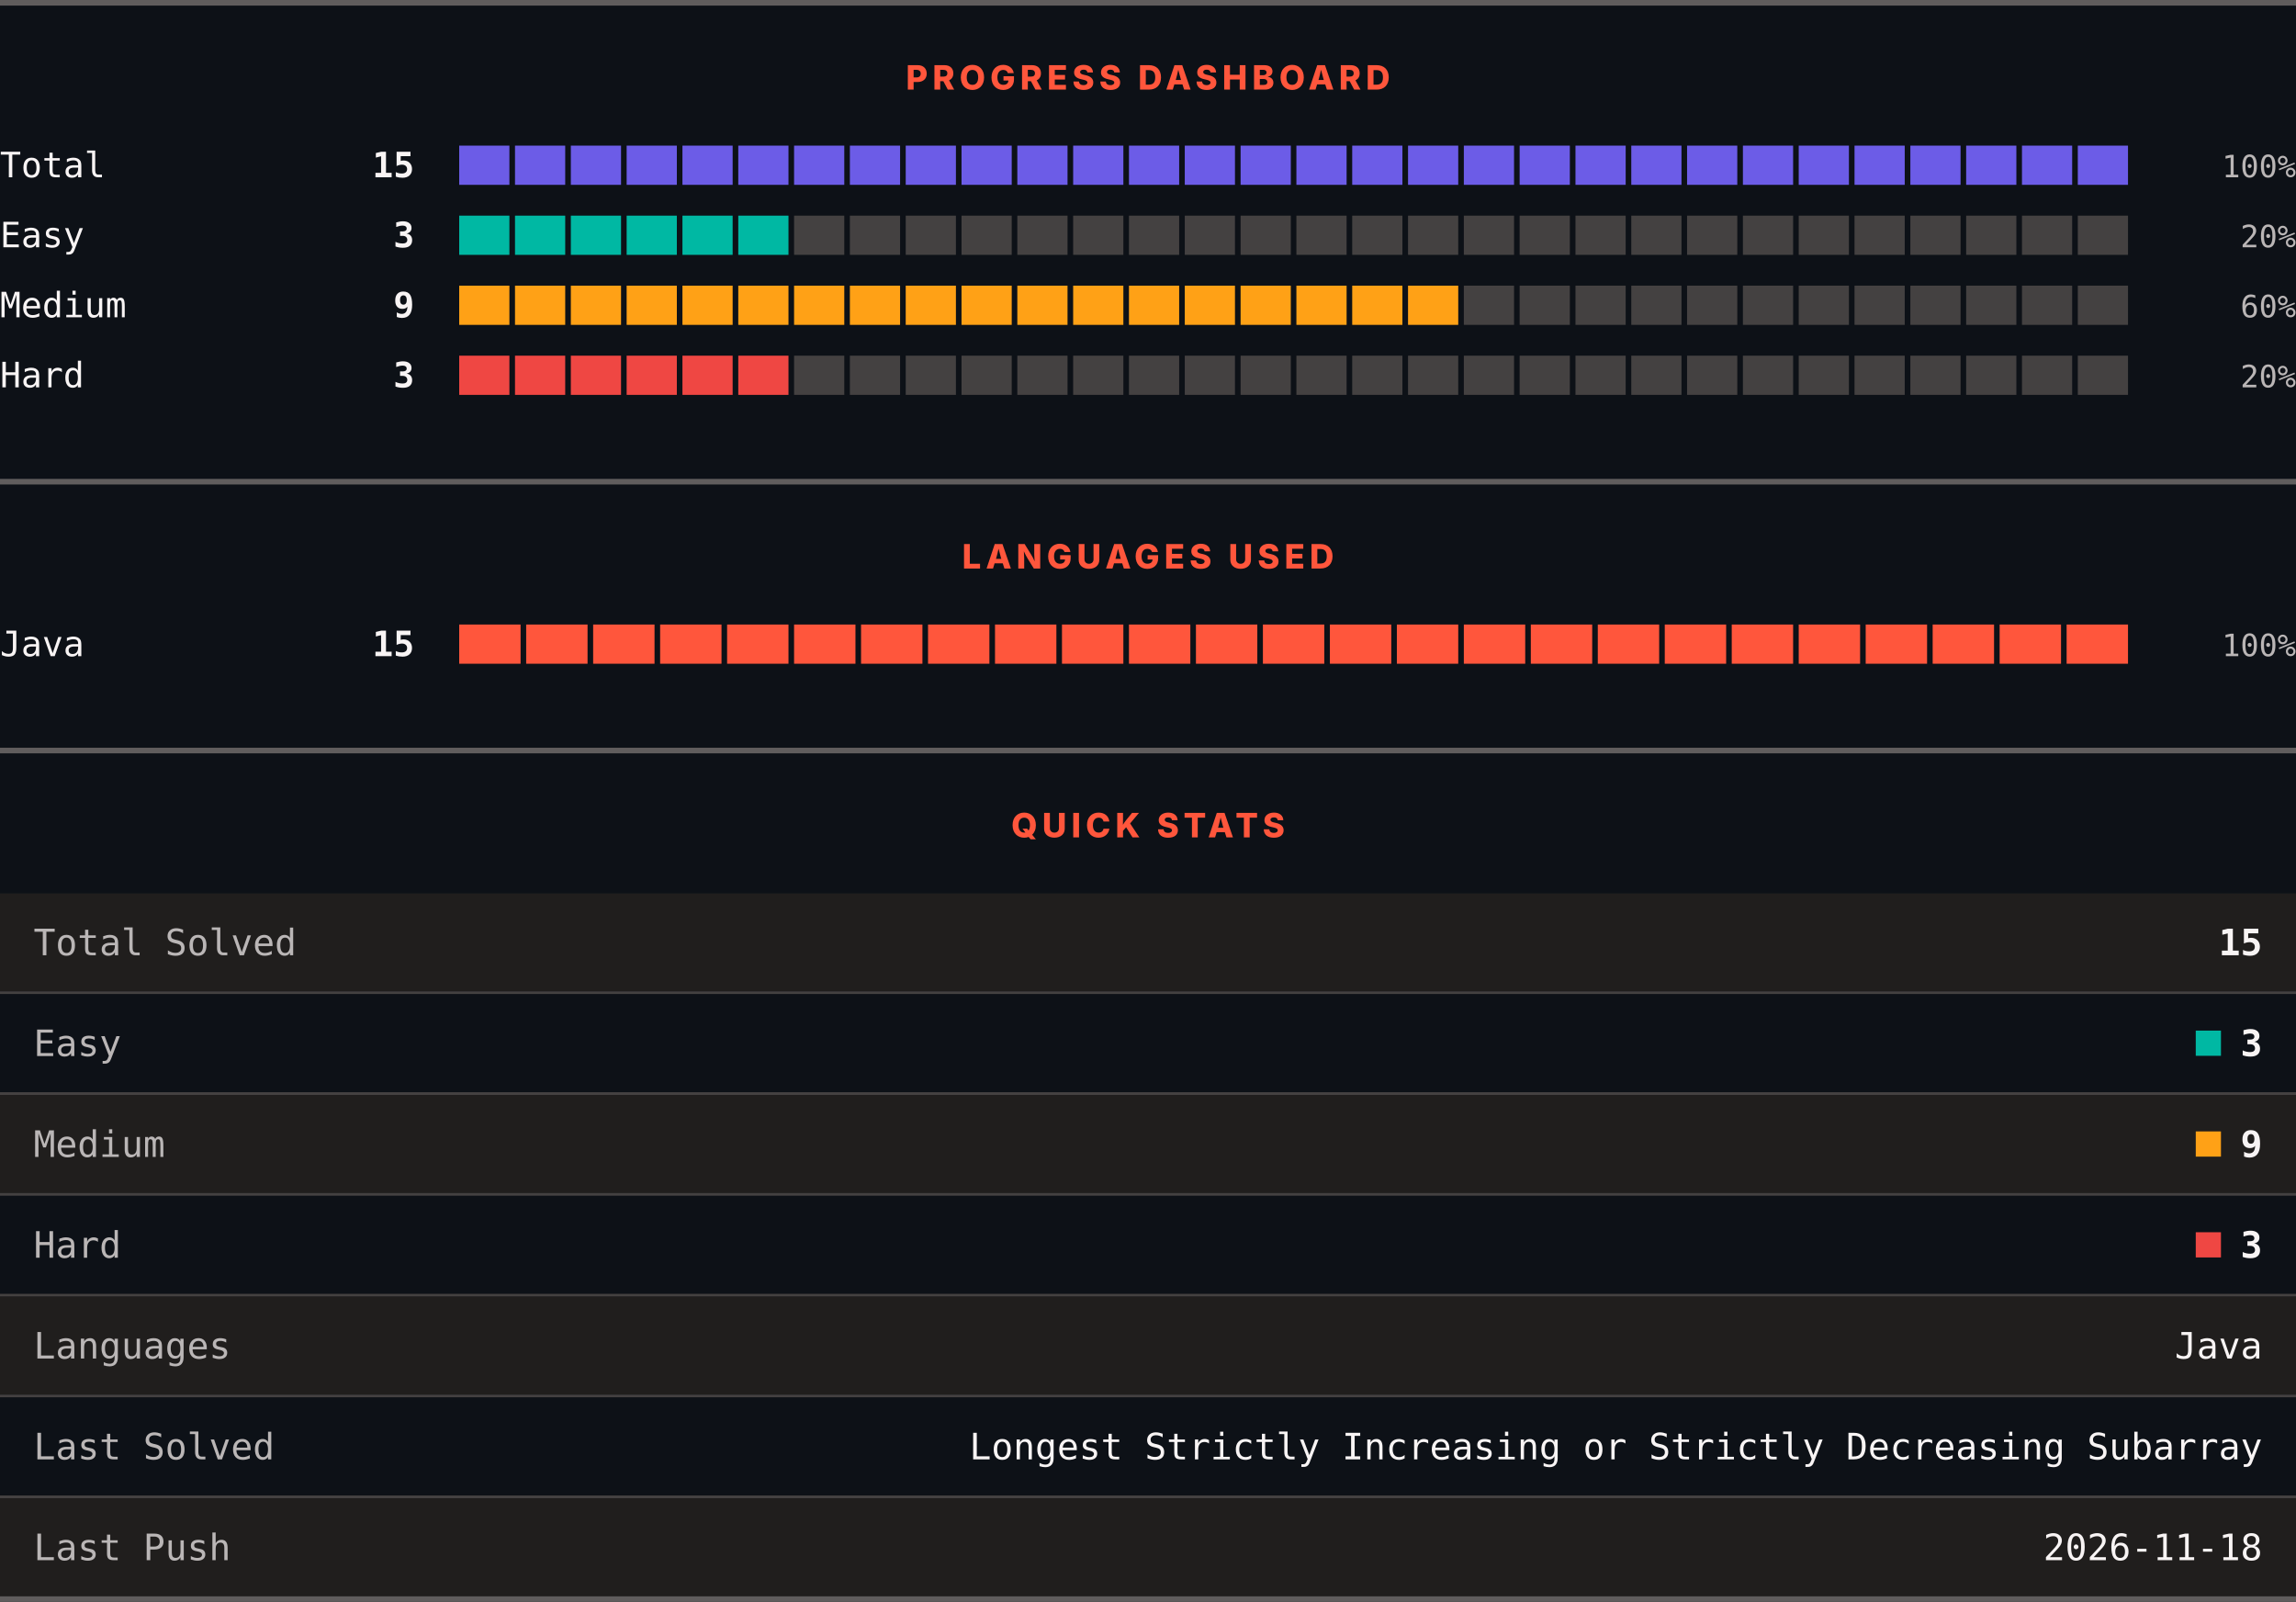
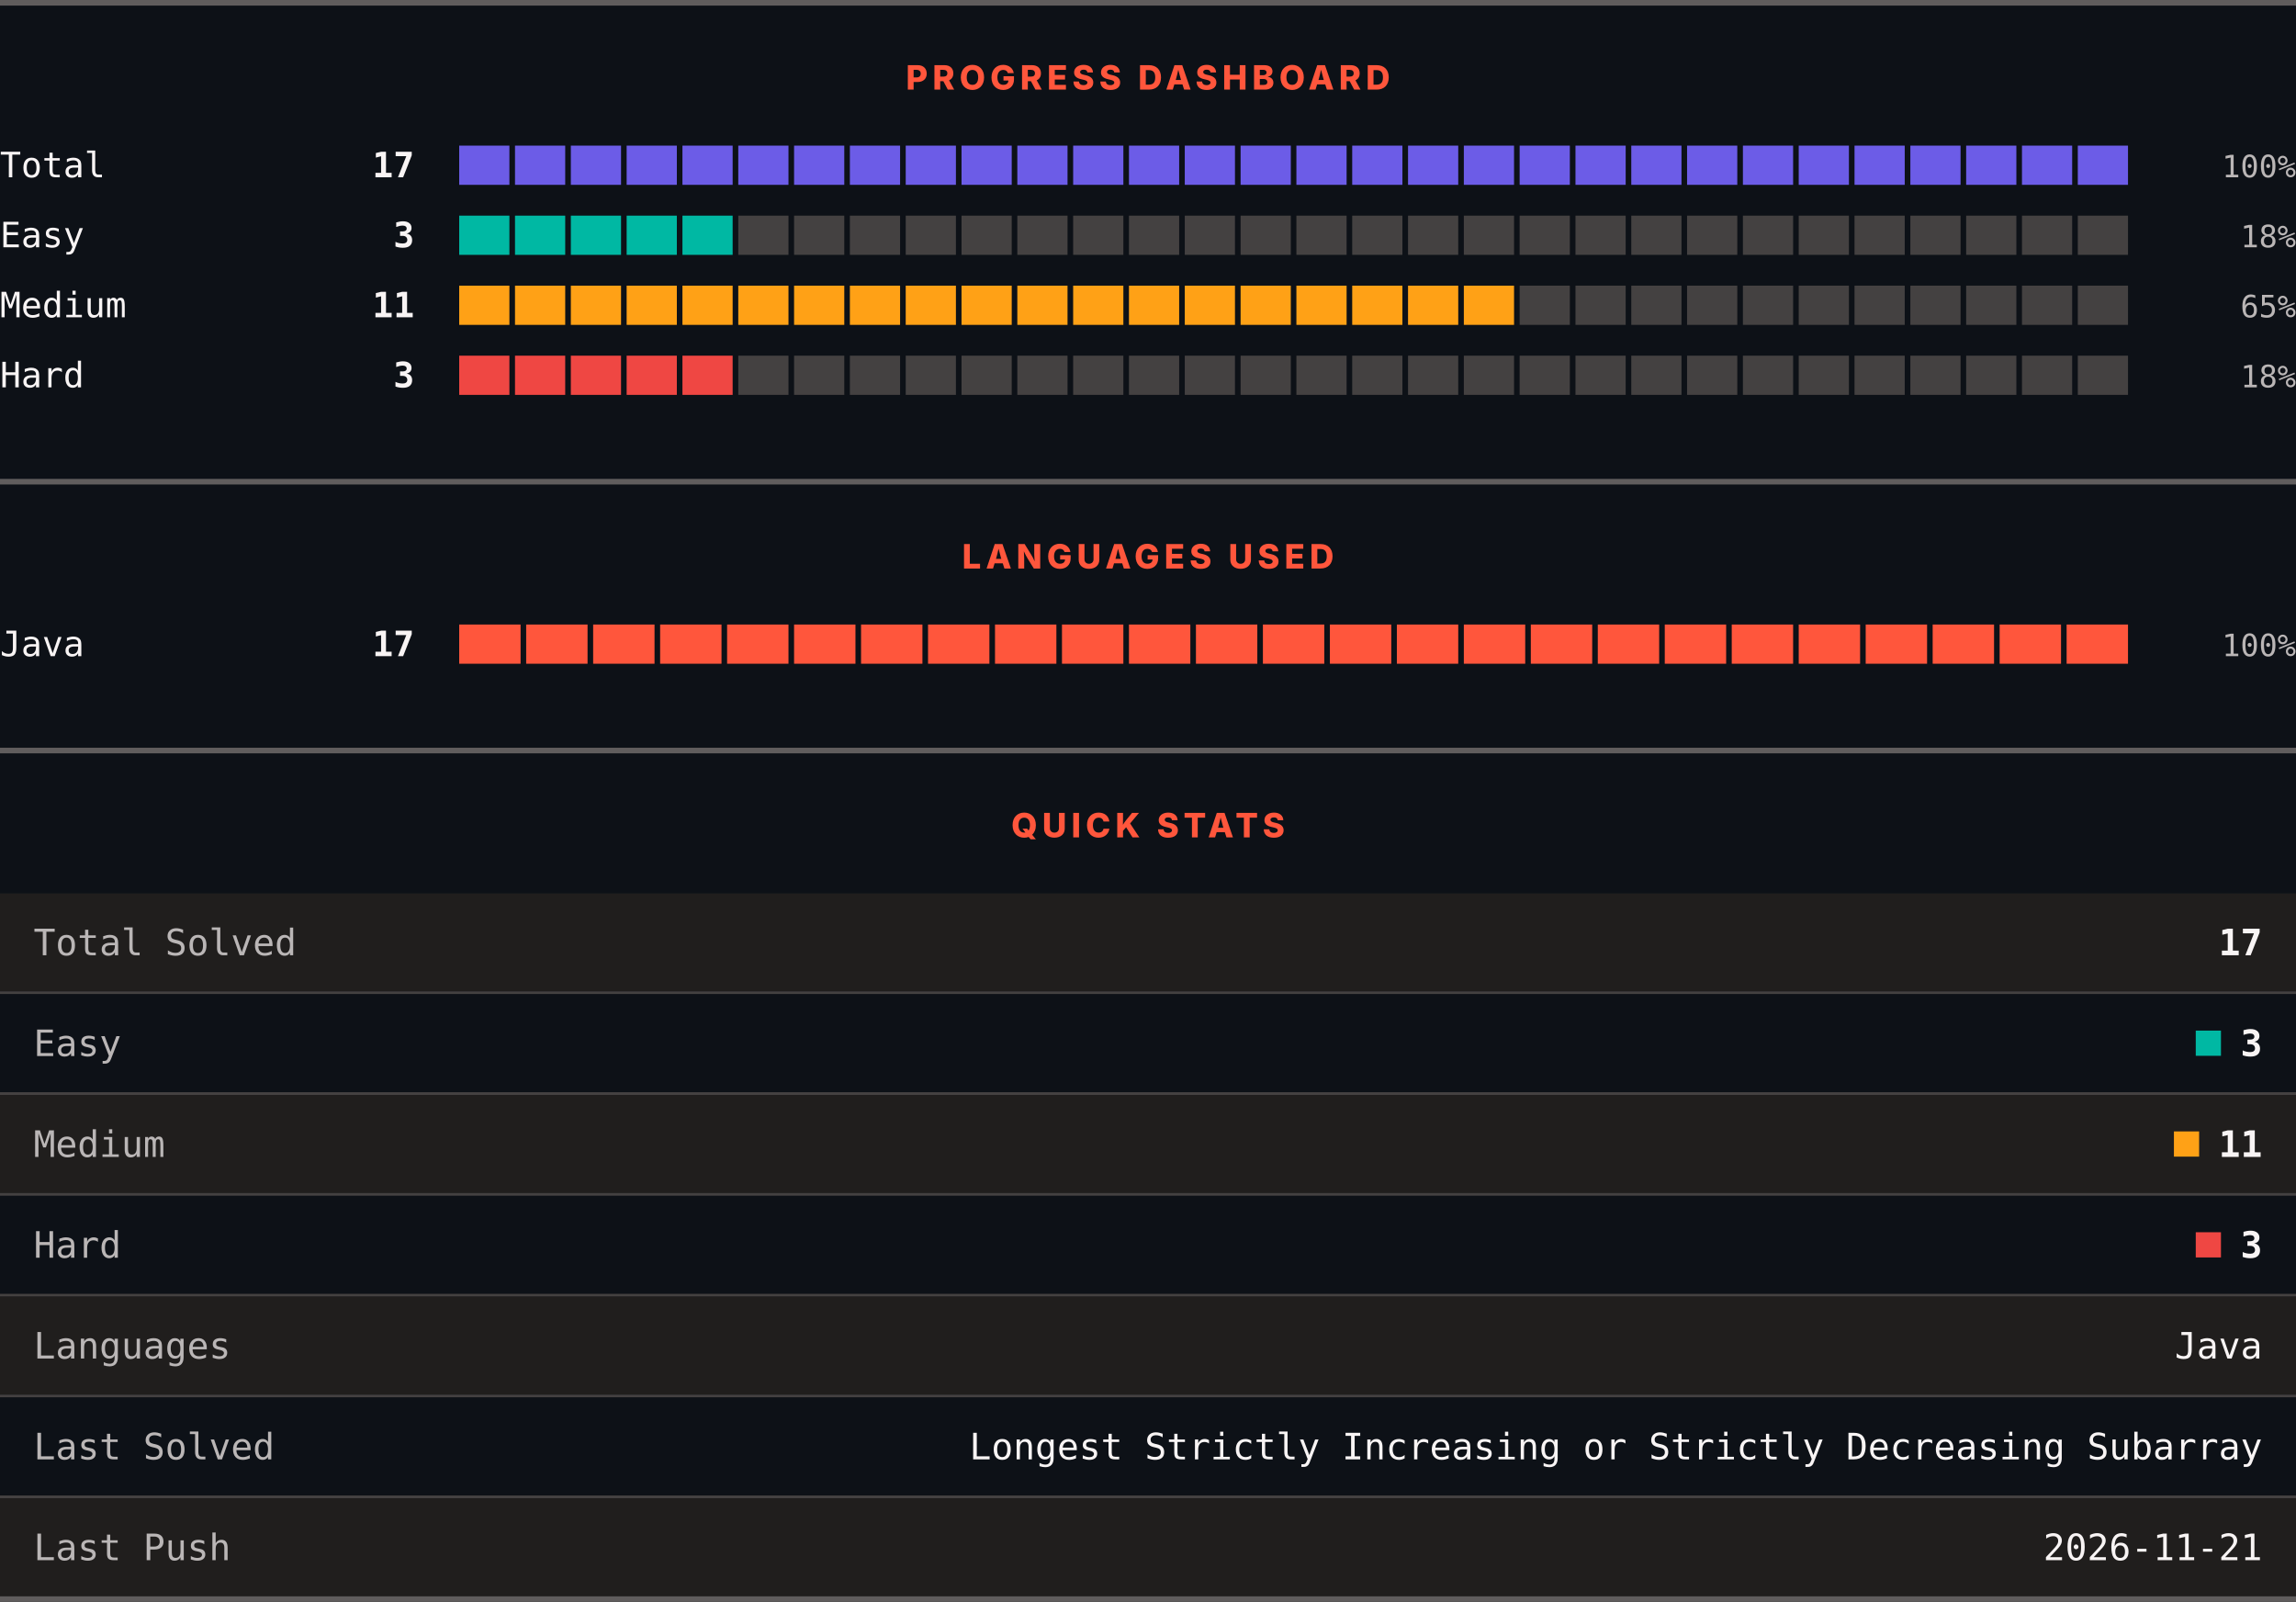
<svg xmlns="http://www.w3.org/2000/svg" width="820" height="572" viewBox="0 0 820 572" role="img" aria-label="LeetCode progress, languages and quick stats">
  <rect width="820" height="572" fill="#0d1117" />
  <rect x="0" y="0" width="820" height="2" fill="#605d5d" />
  <text x="410" y="32" text-anchor="middle" font-family="Archivo, system-ui, -apple-system, Segoe UI, sans-serif" font-size="12" font-weight="800" letter-spacing="1.68" fill="#ff563c">PROGRESS DASHBOARD</text>
  <text x="0" y="63.3" font-family="ui-monospace, SFMono-Regular, Menlo, Consolas, monospace" font-size="12.5" fill="#f8f4f4">Total</text>
-   <text x="148" y="63.3" text-anchor="end" font-family="ui-monospace, SFMono-Regular, Menlo, Consolas, monospace" font-size="12.5" font-weight="700" fill="#f8f4f4">15</text>
+   <text x="148" y="63.3" text-anchor="end" font-family="ui-monospace, SFMono-Regular, Menlo, Consolas, monospace" font-size="12.5" font-weight="700" fill="#f8f4f4">17</text>
  <rect x="164.00" y="52" width="17.93" height="14" fill="#6c5ce7" />
  <rect x="183.93" y="52" width="17.93" height="14" fill="#6c5ce7" />
  <rect x="203.87" y="52" width="17.93" height="14" fill="#6c5ce7" />
  <rect x="223.80" y="52" width="17.93" height="14" fill="#6c5ce7" />
  <rect x="243.73" y="52" width="17.93" height="14" fill="#6c5ce7" />
  <rect x="263.67" y="52" width="17.93" height="14" fill="#6c5ce7" />
  <rect x="283.60" y="52" width="17.93" height="14" fill="#6c5ce7" />
  <rect x="303.53" y="52" width="17.93" height="14" fill="#6c5ce7" />
  <rect x="323.47" y="52" width="17.93" height="14" fill="#6c5ce7" />
  <rect x="343.40" y="52" width="17.93" height="14" fill="#6c5ce7" />
  <rect x="363.33" y="52" width="17.93" height="14" fill="#6c5ce7" />
  <rect x="383.27" y="52" width="17.93" height="14" fill="#6c5ce7" />
  <rect x="403.20" y="52" width="17.93" height="14" fill="#6c5ce7" />
  <rect x="423.13" y="52" width="17.93" height="14" fill="#6c5ce7" />
  <rect x="443.07" y="52" width="17.93" height="14" fill="#6c5ce7" />
  <rect x="463.00" y="52" width="17.93" height="14" fill="#6c5ce7" />
  <rect x="482.93" y="52" width="17.93" height="14" fill="#6c5ce7" />
  <rect x="502.87" y="52" width="17.93" height="14" fill="#6c5ce7" />
  <rect x="522.80" y="52" width="17.93" height="14" fill="#6c5ce7" />
  <rect x="542.73" y="52" width="17.93" height="14" fill="#6c5ce7" />
  <rect x="562.67" y="52" width="17.93" height="14" fill="#6c5ce7" />
  <rect x="582.60" y="52" width="17.93" height="14" fill="#6c5ce7" />
  <rect x="602.53" y="52" width="17.93" height="14" fill="#6c5ce7" />
  <rect x="622.47" y="52" width="17.93" height="14" fill="#6c5ce7" />
  <rect x="642.40" y="52" width="17.93" height="14" fill="#6c5ce7" />
  <rect x="662.33" y="52" width="17.93" height="14" fill="#6c5ce7" />
  <rect x="682.27" y="52" width="17.93" height="14" fill="#6c5ce7" />
  <rect x="702.20" y="52" width="17.93" height="14" fill="#6c5ce7" />
  <rect x="722.13" y="52" width="17.93" height="14" fill="#6c5ce7" />
  <rect x="742.07" y="52" width="17.93" height="14" fill="#6c5ce7" />
  <text x="820" y="63.3" text-anchor="end" font-family="ui-monospace, SFMono-Regular, Menlo, Consolas, monospace" font-size="11" fill="#bab6b6">100%</text>
  <text x="0" y="88.3" font-family="ui-monospace, SFMono-Regular, Menlo, Consolas, monospace" font-size="12.5" fill="#f8f4f4">Easy</text>
  <text x="148" y="88.3" text-anchor="end" font-family="ui-monospace, SFMono-Regular, Menlo, Consolas, monospace" font-size="12.5" font-weight="700" fill="#f8f4f4">3</text>
  <rect x="164.00" y="77" width="17.93" height="14" fill="#00b8a3" />
  <rect x="183.93" y="77" width="17.93" height="14" fill="#00b8a3" />
  <rect x="203.87" y="77" width="17.93" height="14" fill="#00b8a3" />
  <rect x="223.80" y="77" width="17.93" height="14" fill="#00b8a3" />
  <rect x="243.73" y="77" width="17.93" height="14" fill="#00b8a3" />
-   <rect x="263.67" y="77" width="17.93" height="14" fill="#00b8a3" />
+   <rect x="263.67" y="77" width="17.93" height="14" fill="#444141" />
  <rect x="283.60" y="77" width="17.93" height="14" fill="#444141" />
  <rect x="303.53" y="77" width="17.93" height="14" fill="#444141" />
  <rect x="323.47" y="77" width="17.93" height="14" fill="#444141" />
  <rect x="343.40" y="77" width="17.93" height="14" fill="#444141" />
  <rect x="363.33" y="77" width="17.93" height="14" fill="#444141" />
  <rect x="383.27" y="77" width="17.93" height="14" fill="#444141" />
  <rect x="403.20" y="77" width="17.93" height="14" fill="#444141" />
  <rect x="423.13" y="77" width="17.93" height="14" fill="#444141" />
  <rect x="443.07" y="77" width="17.93" height="14" fill="#444141" />
  <rect x="463.00" y="77" width="17.93" height="14" fill="#444141" />
  <rect x="482.93" y="77" width="17.93" height="14" fill="#444141" />
  <rect x="502.87" y="77" width="17.93" height="14" fill="#444141" />
  <rect x="522.80" y="77" width="17.93" height="14" fill="#444141" />
  <rect x="542.73" y="77" width="17.93" height="14" fill="#444141" />
  <rect x="562.67" y="77" width="17.93" height="14" fill="#444141" />
  <rect x="582.60" y="77" width="17.93" height="14" fill="#444141" />
  <rect x="602.53" y="77" width="17.93" height="14" fill="#444141" />
  <rect x="622.47" y="77" width="17.93" height="14" fill="#444141" />
  <rect x="642.40" y="77" width="17.93" height="14" fill="#444141" />
  <rect x="662.33" y="77" width="17.93" height="14" fill="#444141" />
  <rect x="682.27" y="77" width="17.93" height="14" fill="#444141" />
  <rect x="702.20" y="77" width="17.93" height="14" fill="#444141" />
  <rect x="722.13" y="77" width="17.93" height="14" fill="#444141" />
  <rect x="742.07" y="77" width="17.93" height="14" fill="#444141" />
-   <text x="820" y="88.3" text-anchor="end" font-family="ui-monospace, SFMono-Regular, Menlo, Consolas, monospace" font-size="11" fill="#bab6b6">20%</text>
+   <text x="820" y="88.3" text-anchor="end" font-family="ui-monospace, SFMono-Regular, Menlo, Consolas, monospace" font-size="11" fill="#bab6b6">18%</text>
  <text x="0" y="113.3" font-family="ui-monospace, SFMono-Regular, Menlo, Consolas, monospace" font-size="12.5" fill="#f8f4f4">Medium</text>
-   <text x="148" y="113.3" text-anchor="end" font-family="ui-monospace, SFMono-Regular, Menlo, Consolas, monospace" font-size="12.5" font-weight="700" fill="#f8f4f4">9</text>
+   <text x="148" y="113.3" text-anchor="end" font-family="ui-monospace, SFMono-Regular, Menlo, Consolas, monospace" font-size="12.5" font-weight="700" fill="#f8f4f4">11</text>
  <rect x="164.00" y="102" width="17.93" height="14" fill="#ffa116" />
  <rect x="183.93" y="102" width="17.93" height="14" fill="#ffa116" />
  <rect x="203.87" y="102" width="17.93" height="14" fill="#ffa116" />
  <rect x="223.80" y="102" width="17.93" height="14" fill="#ffa116" />
  <rect x="243.73" y="102" width="17.93" height="14" fill="#ffa116" />
  <rect x="263.67" y="102" width="17.93" height="14" fill="#ffa116" />
  <rect x="283.60" y="102" width="17.93" height="14" fill="#ffa116" />
  <rect x="303.53" y="102" width="17.93" height="14" fill="#ffa116" />
  <rect x="323.47" y="102" width="17.93" height="14" fill="#ffa116" />
  <rect x="343.40" y="102" width="17.93" height="14" fill="#ffa116" />
  <rect x="363.33" y="102" width="17.93" height="14" fill="#ffa116" />
  <rect x="383.27" y="102" width="17.93" height="14" fill="#ffa116" />
  <rect x="403.20" y="102" width="17.93" height="14" fill="#ffa116" />
  <rect x="423.13" y="102" width="17.93" height="14" fill="#ffa116" />
  <rect x="443.07" y="102" width="17.93" height="14" fill="#ffa116" />
  <rect x="463.00" y="102" width="17.93" height="14" fill="#ffa116" />
  <rect x="482.93" y="102" width="17.93" height="14" fill="#ffa116" />
  <rect x="502.87" y="102" width="17.93" height="14" fill="#ffa116" />
-   <rect x="522.80" y="102" width="17.93" height="14" fill="#444141" />
+   <rect x="522.80" y="102" width="17.93" height="14" fill="#ffa116" />
  <rect x="542.73" y="102" width="17.93" height="14" fill="#444141" />
  <rect x="562.67" y="102" width="17.93" height="14" fill="#444141" />
  <rect x="582.60" y="102" width="17.93" height="14" fill="#444141" />
  <rect x="602.53" y="102" width="17.93" height="14" fill="#444141" />
  <rect x="622.47" y="102" width="17.93" height="14" fill="#444141" />
  <rect x="642.40" y="102" width="17.93" height="14" fill="#444141" />
  <rect x="662.33" y="102" width="17.93" height="14" fill="#444141" />
  <rect x="682.27" y="102" width="17.93" height="14" fill="#444141" />
  <rect x="702.20" y="102" width="17.93" height="14" fill="#444141" />
  <rect x="722.13" y="102" width="17.93" height="14" fill="#444141" />
  <rect x="742.07" y="102" width="17.93" height="14" fill="#444141" />
-   <text x="820" y="113.3" text-anchor="end" font-family="ui-monospace, SFMono-Regular, Menlo, Consolas, monospace" font-size="11" fill="#bab6b6">60%</text>
+   <text x="820" y="113.3" text-anchor="end" font-family="ui-monospace, SFMono-Regular, Menlo, Consolas, monospace" font-size="11" fill="#bab6b6">65%</text>
  <text x="0" y="138.3" font-family="ui-monospace, SFMono-Regular, Menlo, Consolas, monospace" font-size="12.5" fill="#f8f4f4">Hard</text>
  <text x="148" y="138.3" text-anchor="end" font-family="ui-monospace, SFMono-Regular, Menlo, Consolas, monospace" font-size="12.5" font-weight="700" fill="#f8f4f4">3</text>
  <rect x="164.00" y="127" width="17.93" height="14" fill="#ef4743" />
  <rect x="183.93" y="127" width="17.93" height="14" fill="#ef4743" />
  <rect x="203.87" y="127" width="17.93" height="14" fill="#ef4743" />
  <rect x="223.80" y="127" width="17.93" height="14" fill="#ef4743" />
  <rect x="243.73" y="127" width="17.93" height="14" fill="#ef4743" />
-   <rect x="263.67" y="127" width="17.93" height="14" fill="#ef4743" />
+   <rect x="263.67" y="127" width="17.93" height="14" fill="#444141" />
  <rect x="283.60" y="127" width="17.93" height="14" fill="#444141" />
  <rect x="303.53" y="127" width="17.93" height="14" fill="#444141" />
  <rect x="323.47" y="127" width="17.93" height="14" fill="#444141" />
  <rect x="343.40" y="127" width="17.93" height="14" fill="#444141" />
  <rect x="363.33" y="127" width="17.93" height="14" fill="#444141" />
  <rect x="383.27" y="127" width="17.93" height="14" fill="#444141" />
  <rect x="403.20" y="127" width="17.93" height="14" fill="#444141" />
  <rect x="423.13" y="127" width="17.93" height="14" fill="#444141" />
  <rect x="443.07" y="127" width="17.93" height="14" fill="#444141" />
  <rect x="463.00" y="127" width="17.93" height="14" fill="#444141" />
  <rect x="482.93" y="127" width="17.93" height="14" fill="#444141" />
  <rect x="502.87" y="127" width="17.93" height="14" fill="#444141" />
  <rect x="522.80" y="127" width="17.93" height="14" fill="#444141" />
  <rect x="542.73" y="127" width="17.93" height="14" fill="#444141" />
  <rect x="562.67" y="127" width="17.93" height="14" fill="#444141" />
  <rect x="582.60" y="127" width="17.93" height="14" fill="#444141" />
  <rect x="602.53" y="127" width="17.93" height="14" fill="#444141" />
  <rect x="622.47" y="127" width="17.93" height="14" fill="#444141" />
  <rect x="642.40" y="127" width="17.93" height="14" fill="#444141" />
  <rect x="662.33" y="127" width="17.93" height="14" fill="#444141" />
  <rect x="682.27" y="127" width="17.93" height="14" fill="#444141" />
  <rect x="702.20" y="127" width="17.93" height="14" fill="#444141" />
  <rect x="722.13" y="127" width="17.93" height="14" fill="#444141" />
  <rect x="742.07" y="127" width="17.93" height="14" fill="#444141" />
-   <text x="820" y="138.3" text-anchor="end" font-family="ui-monospace, SFMono-Regular, Menlo, Consolas, monospace" font-size="11" fill="#bab6b6">20%</text>
+   <text x="820" y="138.3" text-anchor="end" font-family="ui-monospace, SFMono-Regular, Menlo, Consolas, monospace" font-size="11" fill="#bab6b6">18%</text>
  <rect x="0" y="171" width="820" height="2" fill="#605d5d" />
  <text x="410" y="203" text-anchor="middle" font-family="Archivo, system-ui, -apple-system, Segoe UI, sans-serif" font-size="12" font-weight="800" letter-spacing="1.68" fill="#ff563c">LANGUAGES USED</text>
  <text x="0" y="234.3" font-family="ui-monospace, SFMono-Regular, Menlo, Consolas, monospace" font-size="12.5" fill="#f8f4f4">Java</text>
-   <text x="148" y="234.3" text-anchor="end" font-family="ui-monospace, SFMono-Regular, Menlo, Consolas, monospace" font-size="12.5" font-weight="700" fill="#f8f4f4">15</text>
+   <text x="148" y="234.3" text-anchor="end" font-family="ui-monospace, SFMono-Regular, Menlo, Consolas, monospace" font-size="12.5" font-weight="700" fill="#f8f4f4">17</text>
  <rect x="164.00" y="223" width="21.92" height="14" fill="#ff563c" />
  <rect x="187.92" y="223" width="21.92" height="14" fill="#ff563c" />
  <rect x="211.84" y="223" width="21.92" height="14" fill="#ff563c" />
  <rect x="235.76" y="223" width="21.92" height="14" fill="#ff563c" />
  <rect x="259.68" y="223" width="21.92" height="14" fill="#ff563c" />
  <rect x="283.60" y="223" width="21.92" height="14" fill="#ff563c" />
  <rect x="307.52" y="223" width="21.92" height="14" fill="#ff563c" />
  <rect x="331.44" y="223" width="21.92" height="14" fill="#ff563c" />
  <rect x="355.36" y="223" width="21.92" height="14" fill="#ff563c" />
  <rect x="379.28" y="223" width="21.92" height="14" fill="#ff563c" />
  <rect x="403.20" y="223" width="21.92" height="14" fill="#ff563c" />
  <rect x="427.12" y="223" width="21.92" height="14" fill="#ff563c" />
  <rect x="451.04" y="223" width="21.92" height="14" fill="#ff563c" />
  <rect x="474.96" y="223" width="21.92" height="14" fill="#ff563c" />
  <rect x="498.88" y="223" width="21.92" height="14" fill="#ff563c" />
  <rect x="522.80" y="223" width="21.92" height="14" fill="#ff563c" />
  <rect x="546.72" y="223" width="21.92" height="14" fill="#ff563c" />
  <rect x="570.64" y="223" width="21.92" height="14" fill="#ff563c" />
  <rect x="594.56" y="223" width="21.92" height="14" fill="#ff563c" />
  <rect x="618.48" y="223" width="21.92" height="14" fill="#ff563c" />
  <rect x="642.40" y="223" width="21.92" height="14" fill="#ff563c" />
  <rect x="666.32" y="223" width="21.92" height="14" fill="#ff563c" />
  <rect x="690.24" y="223" width="21.92" height="14" fill="#ff563c" />
  <rect x="714.16" y="223" width="21.92" height="14" fill="#ff563c" />
  <rect x="738.08" y="223" width="21.92" height="14" fill="#ff563c" />
  <text x="820" y="234.3" text-anchor="end" font-family="ui-monospace, SFMono-Regular, Menlo, Consolas, monospace" font-size="11" fill="#bab6b6">100%</text>
  <rect x="0" y="267" width="820" height="2" fill="#605d5d" />
  <text x="410" y="299" text-anchor="middle" font-family="Archivo, system-ui, -apple-system, Segoe UI, sans-serif" font-size="12" font-weight="800" letter-spacing="1.68" fill="#ff563c">QUICK STATS</text>
  <rect x="0" y="319" width="820" height="35" fill="#201e1d" />
  <text x="12" y="341.1" font-family="ui-monospace, SFMono-Regular, Menlo, Consolas, monospace" font-size="13" fill="#bab6b6">Total Solved</text>
-   <text x="808" y="341.1" text-anchor="end" font-family="ui-monospace, SFMono-Regular, Menlo, Consolas, monospace" font-size="13" font-weight="700" fill="#f8f4f4">15</text>
+   <text x="808" y="341.1" text-anchor="end" font-family="ui-monospace, SFMono-Regular, Menlo, Consolas, monospace" font-size="13" font-weight="700" fill="#f8f4f4">17</text>
  <rect x="0" y="354" width="820" height="1" fill="#444141" />
  <rect x="0" y="355" width="820" height="35" fill="#0d1117" />
  <text x="12" y="377.1" font-family="ui-monospace, SFMono-Regular, Menlo, Consolas, monospace" font-size="13" fill="#bab6b6">Easy</text>
  <rect x="784.2" y="368" width="9" height="9" fill="#00b8a3" />
  <text x="808" y="377.1" text-anchor="end" font-family="ui-monospace, SFMono-Regular, Menlo, Consolas, monospace" font-size="13" font-weight="700" fill="#f8f4f4">3</text>
  <rect x="0" y="390" width="820" height="1" fill="#444141" />
  <rect x="0" y="391" width="820" height="35" fill="#201e1d" />
  <text x="12" y="413.1" font-family="ui-monospace, SFMono-Regular, Menlo, Consolas, monospace" font-size="13" fill="#bab6b6">Medium</text>
-   <rect x="784.2" y="404" width="9" height="9" fill="#ffa116" />
-   <text x="808" y="413.1" text-anchor="end" font-family="ui-monospace, SFMono-Regular, Menlo, Consolas, monospace" font-size="13" font-weight="700" fill="#f8f4f4">9</text>
+   <rect x="776.4" y="404" width="9" height="9" fill="#ffa116" />
+   <text x="808" y="413.1" text-anchor="end" font-family="ui-monospace, SFMono-Regular, Menlo, Consolas, monospace" font-size="13" font-weight="700" fill="#f8f4f4">11</text>
  <rect x="0" y="426" width="820" height="1" fill="#444141" />
  <rect x="0" y="427" width="820" height="35" fill="#0d1117" />
  <text x="12" y="449.1" font-family="ui-monospace, SFMono-Regular, Menlo, Consolas, monospace" font-size="13" fill="#bab6b6">Hard</text>
  <rect x="784.2" y="440" width="9" height="9" fill="#ef4743" />
  <text x="808" y="449.1" text-anchor="end" font-family="ui-monospace, SFMono-Regular, Menlo, Consolas, monospace" font-size="13" font-weight="700" fill="#f8f4f4">3</text>
  <rect x="0" y="462" width="820" height="1" fill="#444141" />
  <rect x="0" y="463" width="820" height="35" fill="#201e1d" />
  <text x="12" y="485.1" font-family="ui-monospace, SFMono-Regular, Menlo, Consolas, monospace" font-size="13" fill="#bab6b6">Languages</text>
  <text x="808" y="485.1" text-anchor="end" font-family="ui-monospace, SFMono-Regular, Menlo, Consolas, monospace" font-size="13" fill="#f8f4f4">Java</text>
  <rect x="0" y="498" width="820" height="1" fill="#444141" />
  <rect x="0" y="499" width="820" height="35" fill="#0d1117" />
  <text x="12" y="521.1" font-family="ui-monospace, SFMono-Regular, Menlo, Consolas, monospace" font-size="13" fill="#bab6b6">Last Solved</text>
  <text x="808" y="521.1" text-anchor="end" font-family="ui-monospace, SFMono-Regular, Menlo, Consolas, monospace" font-size="13" fill="#f8f4f4">Longest Strictly Increasing or Strictly Decreasing Subarray</text>
  <rect x="0" y="534" width="820" height="1" fill="#444141" />
  <rect x="0" y="535" width="820" height="35" fill="#201e1d" />
  <text x="12" y="557.1" font-family="ui-monospace, SFMono-Regular, Menlo, Consolas, monospace" font-size="13" fill="#bab6b6">Last Push</text>
-   <text x="808" y="557.1" text-anchor="end" font-family="ui-monospace, SFMono-Regular, Menlo, Consolas, monospace" font-size="13" fill="#f8f4f4">2026-11-18</text>
+   <text x="808" y="557.1" text-anchor="end" font-family="ui-monospace, SFMono-Regular, Menlo, Consolas, monospace" font-size="13" fill="#f8f4f4">2026-11-21</text>
  <rect x="0" y="570" width="820" height="2" fill="#605d5d" />
</svg>
